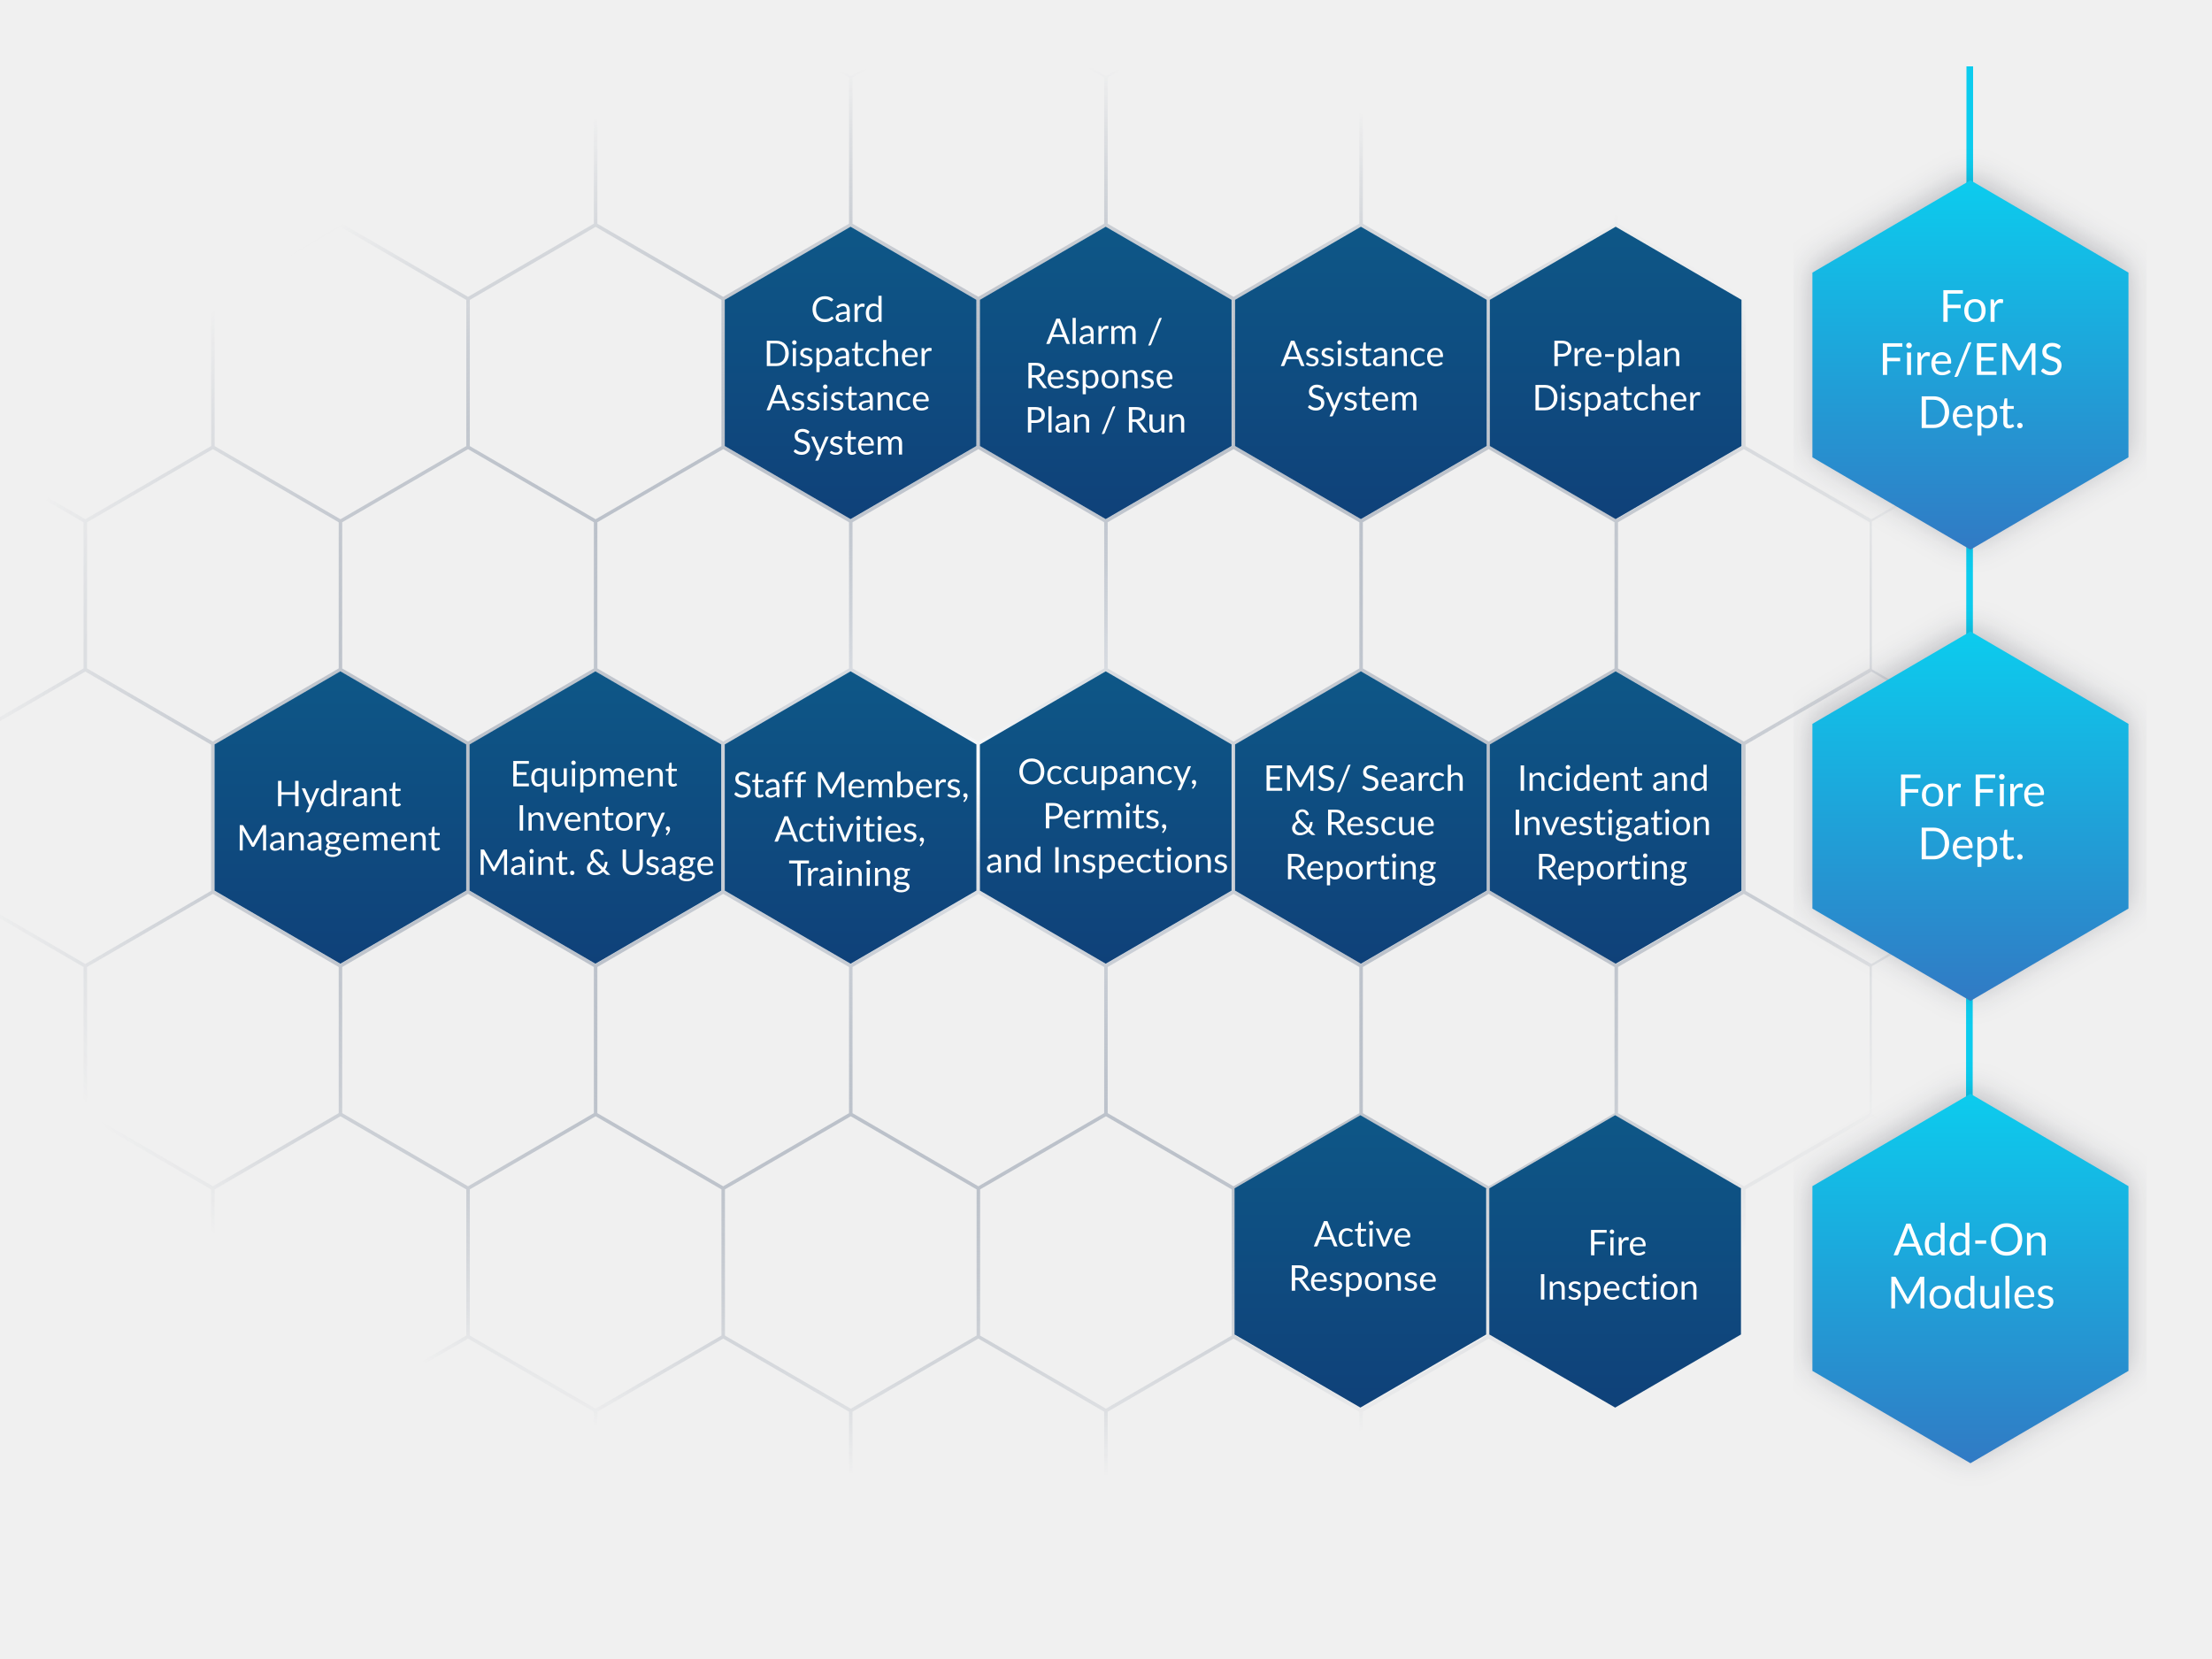
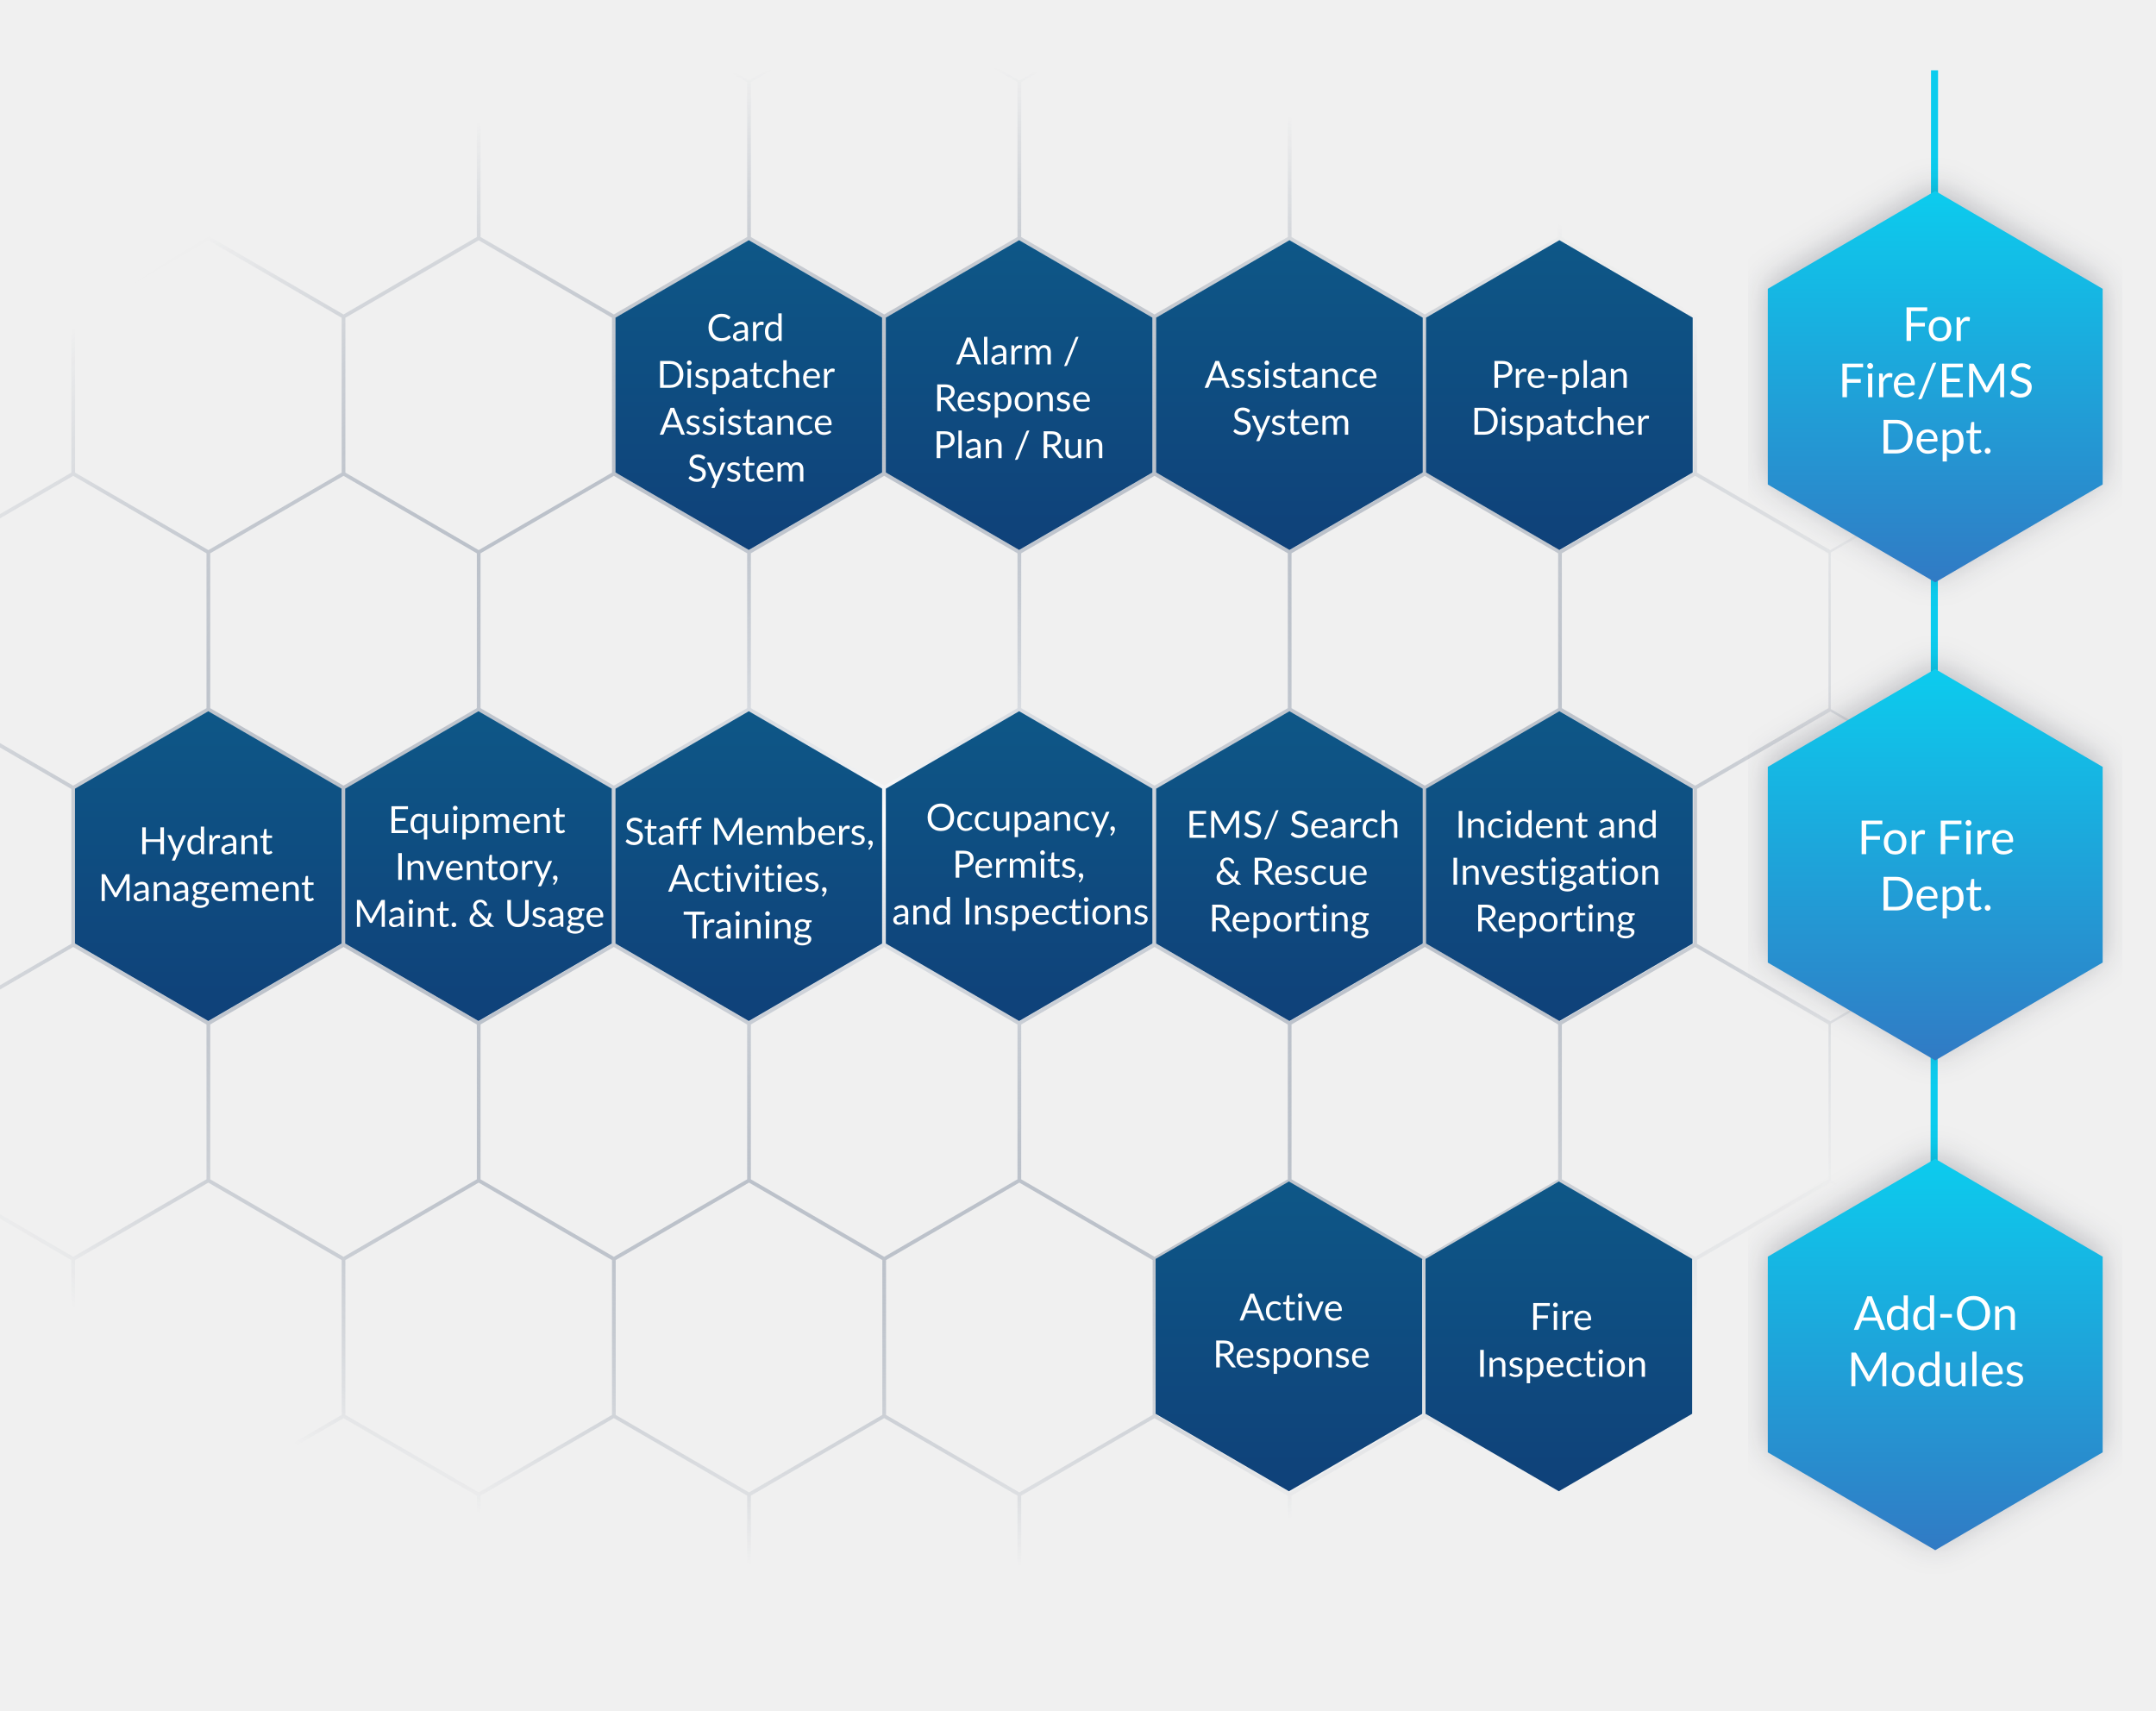
- <svg xmlns="http://www.w3.org/2000/svg" xmlns:xlink="http://www.w3.org/1999/xlink" width="1000px" height="750px" viewBox="0 0 1000 750" version="1.1">
+ <svg xmlns="http://www.w3.org/2000/svg" xmlns:xlink="http://www.w3.org/1999/xlink" width="920px" height="730px" viewBox="0 0 920 730" version="1.1">
  <defs>
    <radialGradient cx="53.352%" cy="47.16%" fx="53.352%" fy="47.16%" r="44.018%" gradientTransform="translate(0.533519,0.471595),scale(0.751188,1),rotate(90),scale(1,1.441625),translate(-0.533519,-0.471595)" id="radialGradient-1">
      <stop stop-color="#FFFFFF" offset="0%" />
      <stop stop-color="#11284B" stop-opacity="0" offset="100%" />
      <stop stop-color="#11284B" stop-opacity="0" offset="100%" />
    </radialGradient>
    <linearGradient x1="50%" y1="100%" x2="50%" y2="3.061617e-15%" id="linearGradient-2">
      <stop stop-color="#0F4179" offset="0%" />
      <stop stop-color="#0E5787" offset="100%" />
    </linearGradient>
    <linearGradient x1="50%" y1="100%" x2="50%" y2="3.061617e-15%" id="linearGradient-3">
      <stop stop-color="#0F4179" offset="0%" />
      <stop stop-color="#0E5787" offset="100%" />
    </linearGradient>
    <linearGradient x1="50%" y1="-2.48949813e-15%" x2="50%" y2="100%" id="linearGradient-4">
      <stop stop-color="#317AC4" offset="0%" />
      <stop stop-color="#0CCCEE" offset="100%" />
    </linearGradient>
    <polygon id="path-5" points="82.5 0 153.947 41.75 153.947 125.25 82.5 167 11.053 125.25 11.053 41.75" />
    <filter x="-5.7%" y="-11.1%" width="111.5%" height="124.6%" filterUnits="objectBoundingBox" id="filter-6">
      <feOffset dx="0" dy="2" in="SourceAlpha" result="shadowOffsetOuter1" />
      <feGaussianBlur stdDeviation="6.5" in="shadowOffsetOuter1" result="shadowBlurOuter1" />
      <feColorMatrix values="0 0 0 0 0.075   0 0 0 0 0.094   0 0 0 0 0.173  0 0 0 0.25 0" type="matrix" in="shadowBlurOuter1" />
    </filter>
    <polygon id="path-7" points="82.5 0 153.947 41.75 153.947 125.25 82.5 167 11.053 125.25 11.053 41.75" />
    <filter x="-5.7%" y="-11.1%" width="111.5%" height="124.6%" filterUnits="objectBoundingBox" id="filter-8">
      <feOffset dx="0" dy="2" in="SourceAlpha" result="shadowOffsetOuter1" />
      <feGaussianBlur stdDeviation="6.5" in="shadowOffsetOuter1" result="shadowBlurOuter1" />
      <feColorMatrix values="0 0 0 0 0.075   0 0 0 0 0.094   0 0 0 0 0.173  0 0 0 0.25 0" type="matrix" in="shadowBlurOuter1" />
    </filter>
    <polygon id="path-9" points="82.5 0 153.947 41.75 153.947 125.25 82.5 167 11.053 125.25 11.053 41.75" />
    <filter x="-5.7%" y="-11.1%" width="111.5%" height="124.6%" filterUnits="objectBoundingBox" id="filter-10">
      <feOffset dx="0" dy="2" in="SourceAlpha" result="shadowOffsetOuter1" />
      <feGaussianBlur stdDeviation="6.5" in="shadowOffsetOuter1" result="shadowBlurOuter1" />
      <feColorMatrix values="0 0 0 0 0.075   0 0 0 0 0.094   0 0 0 0 0.173  0 0 0 0.25 0" type="matrix" in="shadowBlurOuter1" />
    </filter>
  </defs>
  <g id="solution-fireems" stroke="none" stroke-width="1" fill="none" fill-rule="evenodd">
-     <g id="Group-11" transform="translate(-76, 2)">
+     <g id="Group-11" transform="translate(-141, 2)">
      <path d="M633.647,602.58 L691.029,635.923 L691.029,702.58 L633.647,735.924 L576.263,702.58 L576.263,635.923 L633.647,602.58 Z M749,602.58 L806.383,635.923 L806.383,702.58 L749,735.924 L691.617,702.58 L691.617,635.923 L749,602.58 Z M172.236,602.58 L229.618,635.923 L229.618,702.58 L172.236,735.924 L114.853,702.58 L114.853,635.923 L172.236,602.58 Z M518.294,602.58 L575.676,635.923 L575.676,702.582 L518.295,735.924 L460.911,702.58 L460.911,635.923 L518.294,602.58 Z M402.94,602.58 L460.323,635.923 L460.323,702.582 L402.94,735.924 L345.558,702.58 L345.558,635.923 L402.94,602.58 Z M287.589,602.58 L344.972,635.923 L344.972,702.58 L287.589,735.924 L230.205,702.58 L230.205,635.923 L287.589,602.58 Z M864.352,602.58 L921.734,635.923 L921.734,702.58 L864.352,735.924 L806.969,702.58 L806.969,635.923 L864.352,602.58 Z M460.617,502.071 L518.001,535.417 L518.001,602.072 L460.619,635.416 L403.234,602.072 L403.234,535.415 L460.617,502.071 Z M806.677,502.071 L864.059,535.415 L864.059,602.072 L806.677,635.416 L749.294,602.072 L749.294,535.415 L806.677,502.071 Z M922.028,502.071 L979.411,535.415 L979.411,602.072 L922.028,635.416 L864.645,602.072 L864.645,535.415 L922.028,502.071 Z M691.325,502.071 L748.706,535.415 L748.706,602.072 L691.325,635.416 L633.942,602.072 L633.942,535.415 L691.325,502.071 Z M114.559,502.071 L171.942,535.415 L171.942,602.072 L114.559,635.416 L57.177,602.072 L57.177,535.415 L114.559,502.071 Z M229.912,502.071 L287.297,535.415 L287.297,602.072 L229.912,635.416 L172.53,602.072 L172.53,535.415 L229.912,502.071 Z M575.969,502.071 L633.353,535.415 L633.353,602.072 L575.97,635.416 L518.588,602.072 L518.588,535.415 L575.969,502.071 Z M345.266,502.071 L402.648,535.415 L402.648,602.072 L345.266,635.416 L287.883,602.072 L287.883,535.415 L345.266,502.071 Z M287.589,401.526 L344.972,434.869 L344.972,501.527 L287.589,534.873 L230.205,501.527 L230.205,434.869 L287.589,401.526 Z M749,401.526 L806.383,434.869 L806.383,501.527 L749,534.873 L691.617,501.527 L691.617,434.869 L749,401.526 Z M172.236,401.526 L229.618,434.869 L229.618,501.527 L172.236,534.873 L114.853,501.527 L114.853,434.869 L172.236,401.526 Z M864.352,401.526 L921.734,434.869 L921.734,501.527 L864.352,534.873 L806.969,501.527 L806.969,434.869 L864.352,401.526 Z M56.883,401.526 L114.265,434.869 L114.265,501.529 L56.884,534.873 L-0.5,501.527 L-0.5,434.869 L56.883,401.526 Z M402.94,401.526 L460.323,434.869 L460.323,501.529 L402.94,534.873 L345.558,501.527 L345.558,434.869 L402.94,401.526 Z M633.647,401.526 L691.029,434.869 L691.029,501.527 L633.647,534.873 L576.263,501.527 L576.263,434.869 L633.647,401.526 Z M518.294,401.526 L575.676,434.869 L575.676,501.529 L518.295,534.873 L460.911,501.527 L460.911,434.869 L518.294,401.526 Z M806.677,301.019 L864.059,334.364 L864.059,401.021 L806.677,434.364 L749.294,401.021 L749.294,334.364 L806.677,301.019 Z M922.028,301.019 L979.411,334.364 L979.411,401.021 L922.028,434.364 L864.645,401.021 L864.645,334.364 L922.028,301.019 Z M114.559,301.019 L171.942,334.364 L171.942,401.021 L114.559,434.364 L57.177,401.021 L57.177,334.362 L114.559,301.019 Z M345.266,301.019 L402.648,334.364 L402.648,401.021 L345.266,434.364 L287.883,401.021 L287.883,334.364 L345.266,301.019 Z M691.325,301.019 L748.706,334.364 L748.706,401.021 L691.325,434.364 L633.942,401.021 L633.942,334.364 L691.325,301.019 Z M575.969,301.019 L633.353,334.364 L633.353,401.021 L575.97,434.364 L518.588,401.021 L518.588,334.362 L575.969,301.019 Z M460.617,301.019 L518.001,334.364 L518.001,401.021 L460.619,434.364 L403.234,401.021 L403.234,334.364 L460.617,301.019 Z M229.912,301.019 L287.297,334.364 L287.297,401.021 L229.912,434.364 L172.53,401.021 L172.53,334.364 L229.912,301.019 Z M518.294,200.475 L575.676,233.819 L575.676,300.476 L518.295,333.819 L460.911,300.474 L460.911,233.819 L518.294,200.475 Z M633.647,200.475 L691.029,233.819 L691.029,300.474 L633.647,333.819 L576.263,300.474 L576.263,233.819 L633.647,200.475 Z M56.883,200.475 L114.265,233.819 L114.265,300.476 L56.884,333.819 L-0.5,300.474 L-0.5,233.819 L56.883,200.475 Z M172.236,200.475 L229.618,233.819 L229.618,300.474 L172.236,333.819 L114.853,300.474 L114.853,233.819 L172.236,200.475 Z M287.589,200.475 L344.972,233.819 L344.972,300.474 L287.589,333.819 L230.205,300.474 L230.205,233.819 L287.589,200.475 Z M402.94,200.475 L460.323,233.819 L460.323,300.476 L402.94,333.819 L345.558,300.474 L345.558,233.819 L402.94,200.475 Z M749,200.475 L806.383,233.819 L806.383,300.474 L749,333.819 L691.617,300.474 L691.617,233.819 L749,200.475 Z M864.352,200.475 L921.734,233.819 L921.734,300.474 L864.352,333.819 L806.969,300.474 L806.969,233.819 L864.352,200.475 Z M114.559,99.965 L171.942,133.311 L171.942,199.966 L114.559,233.311 L57.177,199.966 L57.177,133.309 L114.559,99.965 Z M691.325,99.967 L748.706,133.311 L748.706,199.966 L691.325,233.311 L633.942,199.966 L633.942,133.311 L691.325,99.967 Z M575.969,99.967 L633.353,133.311 L633.353,199.966 L575.97,233.311 L518.588,199.966 L518.588,133.309 L575.969,99.967 Z M460.617,99.967 L518.001,133.313 L518.001,199.966 L460.619,233.311 L403.234,199.966 L403.234,133.311 L460.617,99.967 Z M345.266,99.967 L402.648,133.311 L402.648,199.966 L345.266,233.311 L287.883,199.966 L287.883,133.311 L345.266,99.967 Z M229.912,99.967 L287.297,133.311 L287.297,199.966 L229.912,233.311 L172.53,199.966 L172.53,133.311 L229.912,99.967 Z M806.677,99.967 L864.059,133.311 L864.059,199.966 L806.677,233.311 L749.294,199.966 L749.294,133.311 L806.677,99.967 Z M922.028,99.967 L979.411,133.311 L979.411,199.966 L922.028,233.311 L864.645,199.966 L864.645,133.311 L922.028,99.967 Z M633.647,-0.578 L691.029,32.766 L691.029,99.423 L633.647,132.766 L576.263,99.421 L576.263,32.766 L633.647,-0.578 Z M518.294,-0.578 L575.676,32.766 L575.676,99.423 L518.295,132.766 L460.911,99.421 L460.911,32.766 L518.294,-0.578 Z M402.94,-0.578 L460.323,32.766 L460.323,99.423 L402.94,132.766 L345.558,99.423 L345.558,32.766 L402.94,-0.578 Z M287.589,-0.578 L344.972,32.766 L344.972,99.423 L287.589,132.766 L230.205,99.423 L230.205,32.766 L287.589,-0.578 Z M172.236,-0.578 L229.618,32.766 L229.618,99.423 L172.236,132.766 L114.853,99.423 L114.853,32.766 L172.236,-0.578 Z M749,-0.578 L806.383,32.766 L806.383,99.423 L749,132.766 L691.617,99.423 L691.617,32.766 L749,-0.578 Z M864.352,-0.578 L921.734,32.766 L921.734,99.423 L864.352,132.766 L806.969,99.423 L806.969,32.766 L864.352,-0.578 Z" id="Fill-1" stroke="url(#radialGradient-1)" />
      <g id="Group-3" transform="translate(172.9983, 100.492)">
        <polygon id="Path" fill="url(#linearGradient-2)" points="574.884 500.8 518.002 533.854 461.119 500.8 461.119 434.719 518.002 401.667 574.884 434.719" />
        <polygon id="Path-Copy" fill="url(#linearGradient-2)" points="575.12 300.134 518.237 333.188 461.355 300.134 461.355 234.052 518.237 201 575.12 234.052" />
        <polygon id="Path-Copy-9" fill="url(#linearGradient-2)" points="575.12 99.134 518.237 132.188 461.355 99.134 461.355 33.052 518.237 0 575.12 33.052" />
        <polygon id="Path" fill="url(#linearGradient-3)" points="633.18 533.854 576.295 500.8 576.295 434.719 633.18 401.667 690.062 434.719 690.062 500.8" />
        <polygon id="Path-Copy-2" fill="url(#linearGradient-3)" points="633.415 333.188 576.531 300.134 576.531 234.052 633.415 201 690.298 234.052 690.298 300.134" />
        <polygon id="Path-Copy-10" fill="url(#linearGradient-3)" points="633.415 132.188 576.531 99.134 576.531 33.052 633.415 0 690.298 33.052 690.298 99.134" />
        <polygon id="Path-Copy-3" fill="url(#linearGradient-2)" points="172.178 333.188 115.295 300.134 115.295 234.052 172.178 201 229.061 234.052 229.061 300.135" />
        <polygon id="Path-Copy-4" fill="url(#linearGradient-2)" points="287.533 333.188 230.648 300.134 230.648 234.052 287.531 201 344.414 234.052 344.414 300.135" />
        <polygon id="Path-Copy-13" fill="url(#linearGradient-2)" points="287.533 132.188 230.648 99.134 230.648 33.052 287.531 0 344.414 33.052 344.414 99.135" />
        <polygon id="Path-Copy-5" fill="url(#linearGradient-3)" points="459.767 300.134 402.884 333.188 346 300.134 346 234.052 402.884 201 459.767 234.052" />
        <polygon id="Path-Copy-15" fill="url(#linearGradient-3)" points="459.767 99.134 402.884 132.188 346 99.134 346 33.052 402.884 0 459.767 33.052" />
        <polygon id="Path-Copy-8" fill="url(#linearGradient-3)" points="113.767 300.134 56.884 333.188 0 300.134 0 234.052 56.884 201 113.767 234.052" />
      </g>
      <g id="Group-6" transform="translate(419.2936, 127.492)" fill="#FFFFFF" font-family="Lato-Regular, Lato" font-size="16" font-weight="normal" line-spacing="20">
        <text id="Card-Dispatcher-Assi">
          <tspan x="23.268" y="16">Card </tspan>
          <tspan x="1.9" y="36">Dispatcher </tspan>
          <tspan x="3.18" y="56">Assistance </tspan>
          <tspan x="14.948" y="76">System</tspan>
        </text>
        <text id="Alarm-/-Response-Pla">
          <tspan x="129.636" y="26">Alarm /</tspan>
          <tspan x="120.164" y="46"> Response</tspan>
          <tspan x="119.94" y="66">Plan / Run </tspan>
        </text>
        <text id="Assistance-System">
          <tspan x="235.68" y="36">Assistance</tspan>
          <tspan x="247.448" y="56">System</tspan>
        </text>
        <text id="Pre-plan-Dispatcher">
          <tspan x="357.952" y="36">Pre-plan </tspan>
          <tspan x="349.4" y="56">Dispatcher </tspan>
        </text>
      </g>
      <g id="Group-31" transform="translate(182.7936, 336.492)" fill="#FFFFFF" font-family="Lato-Regular, Lato" font-size="16" font-weight="normal" line-spacing="20">
        <text id="EMS/-Search-&amp;-Rescue">
          <tspan x="464.328" y="19">EMS/ Search </tspan>
          <tspan x="476.64" y="39">&amp; Rescue </tspan>
          <tspan x="474" y="59">Reporting</tspan>
        </text>
        <text id="Incident-and-Investi">
          <tspan x="579.196" y="19">Incident and </tspan>
          <tspan x="576.964" y="39">Investigation </tspan>
          <tspan x="587.5" y="59">Reporting</tspan>
        </text>
        <text id="Occupancy,-Permits,">
          <tspan x="353.276" y="16">Occupancy, </tspan>
          <tspan x="364.548" y="36">Permits, </tspan>
          <tspan x="338.86" y="56">and Inspections</tspan>
        </text>
        <text id="Equipment-Inventory,">
          <tspan x="123.776" y="17">Equipment </tspan>
          <tspan x="126.672" y="37">Inventory, </tspan>
          <tspan x="109.048" y="57">Maint. &amp; Usage</tspan>
        </text>
        <text id="Staff-Members,-Activ">
          <tspan x="224.608" y="22">Staff Members, </tspan>
          <tspan x="243.256" y="42">Activities, </tspan>
          <tspan x="249.712" y="62">Training</tspan>
        </text>
        <text id="Hydrant-Management">
          <tspan x="17.428" y="26">Hydrant</tspan>
          <tspan x="0.108" y="46">Management</tspan>
        </text>
      </g>
      <g id="Group-37" transform="translate(658.2936, 545.492)" fill="#FFFFFF" font-family="Lato-Regular, Lato" font-size="16" font-weight="normal" line-spacing="20">
        <text id="Fire-Inspection">
          <tspan x="135.508" y="20">Fire </tspan>
          <tspan x="112.852" y="40">Inspection</tspan>
        </text>
        <text id="Active-Response">
          <tspan x="11.608" y="16">Active</tspan>
          <tspan x="0.208" y="36">Response</tspan>
        </text>
      </g>
    </g>
-     <line x1="890.294" y1="552.992" x2="890.5" y2="31.5" id="Line-9-Copy-2" stroke="#0CCCEE" stroke-width="3" stroke-linecap="square" />
-     <g id="Group-10" transform="translate(808.2936, 81.49197)">
+     <line x1="825.294" y1="552.992" x2="825.5" y2="31.5" id="Line-9-Copy-2" stroke="#0CCCEE" stroke-width="3" stroke-linecap="square" />
+     <g id="Group-10" transform="translate(743.2936, 81.49197)">
      <g id="Polygon-Copy-10" transform="translate(82.5, 83.5) rotate(-180) translate(-82.5, -83.5) ">
        <use fill="black" fill-opacity="1" filter="url(#filter-6)" xlink:href="#path-5" />
        <use fill="url(#linearGradient-4)" fill-rule="evenodd" xlink:href="#path-5" />
      </g>
      <text id="For-Fire/EMS-Dept." font-family="Lato-Medium, Lato" font-size="20" font-weight="400" fill="#FFFFFF">
        <tspan x="68.43" y="64">For</tspan>
        <tspan x="41.07" y="88">Fire/EMS</tspan>
        <tspan x="58.63" y="112">Dept.</tspan>
      </text>
    </g>
-     <g id="Group-9" transform="translate(808.2936, 285.492)">
+     <g id="Group-9" transform="translate(743.2936, 285.492)">
      <g id="Polygon-Copy-9" transform="translate(82.5, 83.5) rotate(-180) translate(-82.5, -83.5) ">
        <use fill="black" fill-opacity="1" filter="url(#filter-8)" xlink:href="#path-7" />
        <use fill="url(#linearGradient-4)" fill-rule="evenodd" xlink:href="#path-7" />
      </g>
      <text id="For-Fire-Dept." font-family="Lato-Medium, Lato" font-size="20" font-weight="400" fill="#FFFFFF">
        <tspan x="49.275" y="79">For Fire</tspan>
        <tspan x="58.63" y="103">Dept.</tspan>
      </text>
    </g>
-     <g id="Group-8" transform="translate(808.2936, 494.492)">
+     <g id="Group-8" transform="translate(743.2936, 494.492)">
      <g id="Polygon-Copy-11" transform="translate(82.5, 83.5) rotate(-180) translate(-82.5, -83.5) ">
        <use fill="black" fill-opacity="1" filter="url(#filter-10)" xlink:href="#path-9" />
        <use fill="url(#linearGradient-4)" fill-rule="evenodd" xlink:href="#path-9" />
      </g>
      <text id="Add-On-Modules" font-family="Lato-Medium, Lato" font-size="20" font-weight="400" fill="#FFFFFF">
        <tspan x="47.7" y="73">Add-On</tspan>
        <tspan x="44.9" y="97">Modules</tspan>
      </text>
    </g>
  </g>
</svg>
